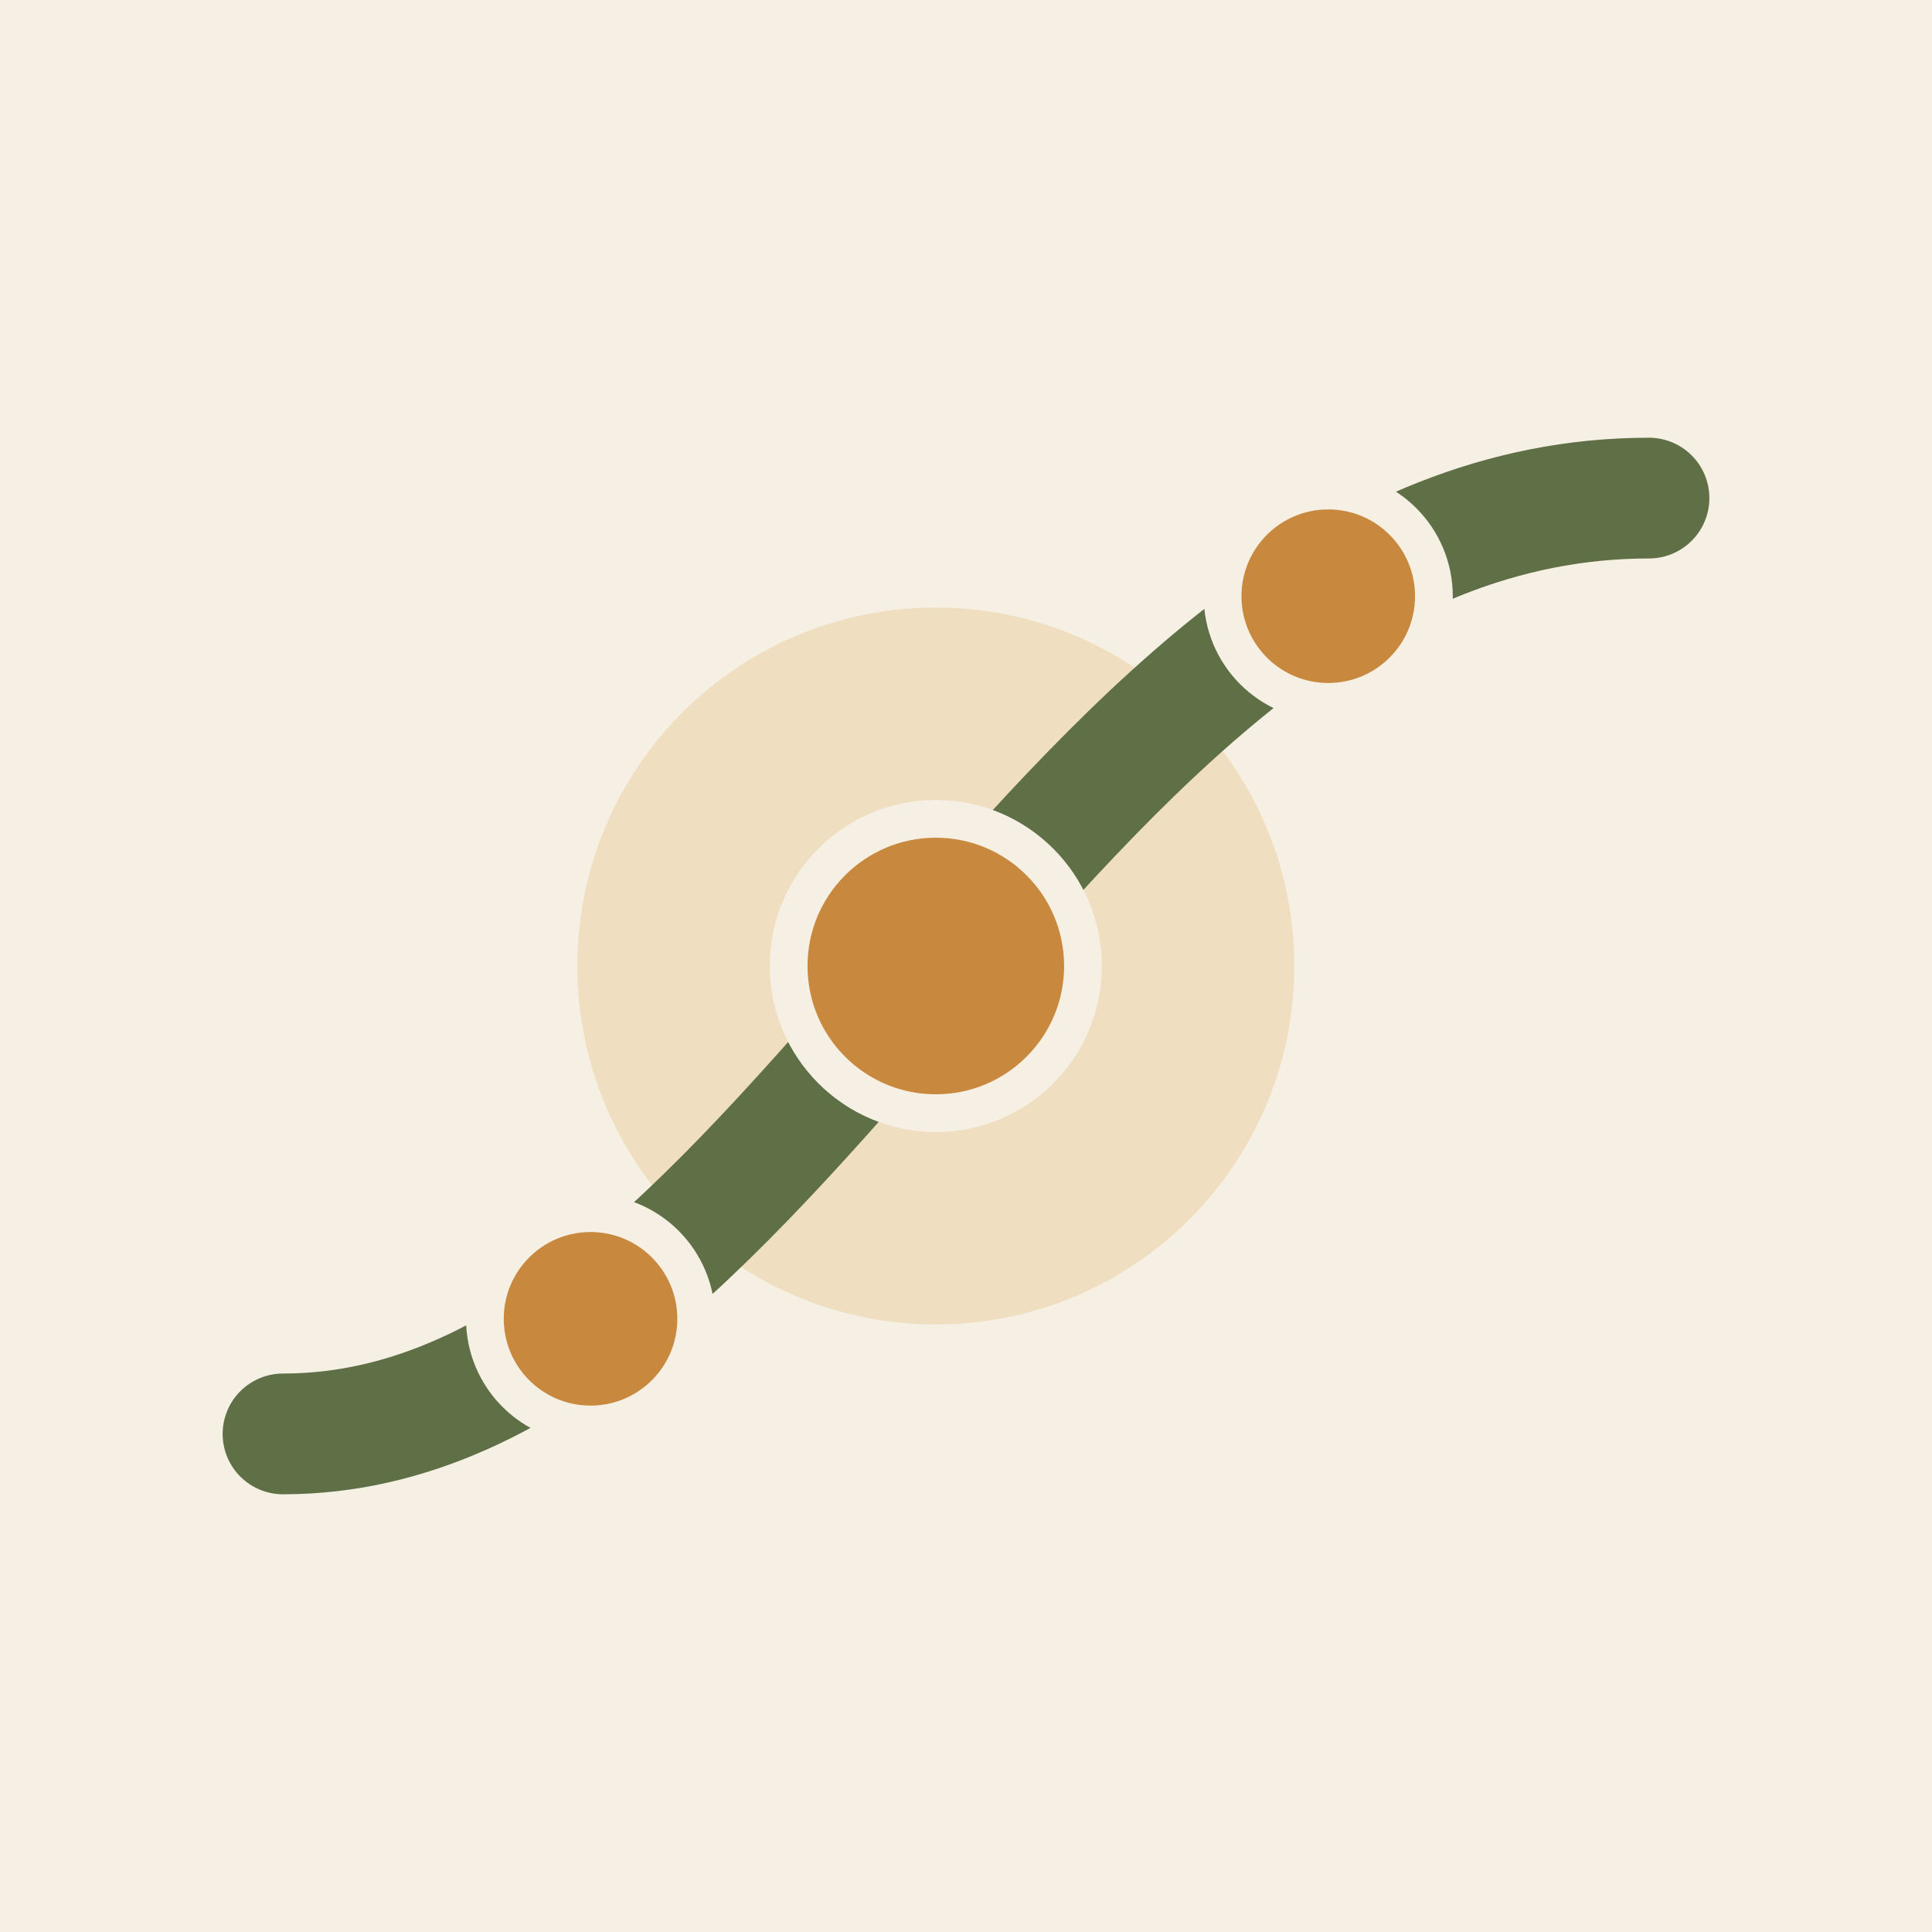
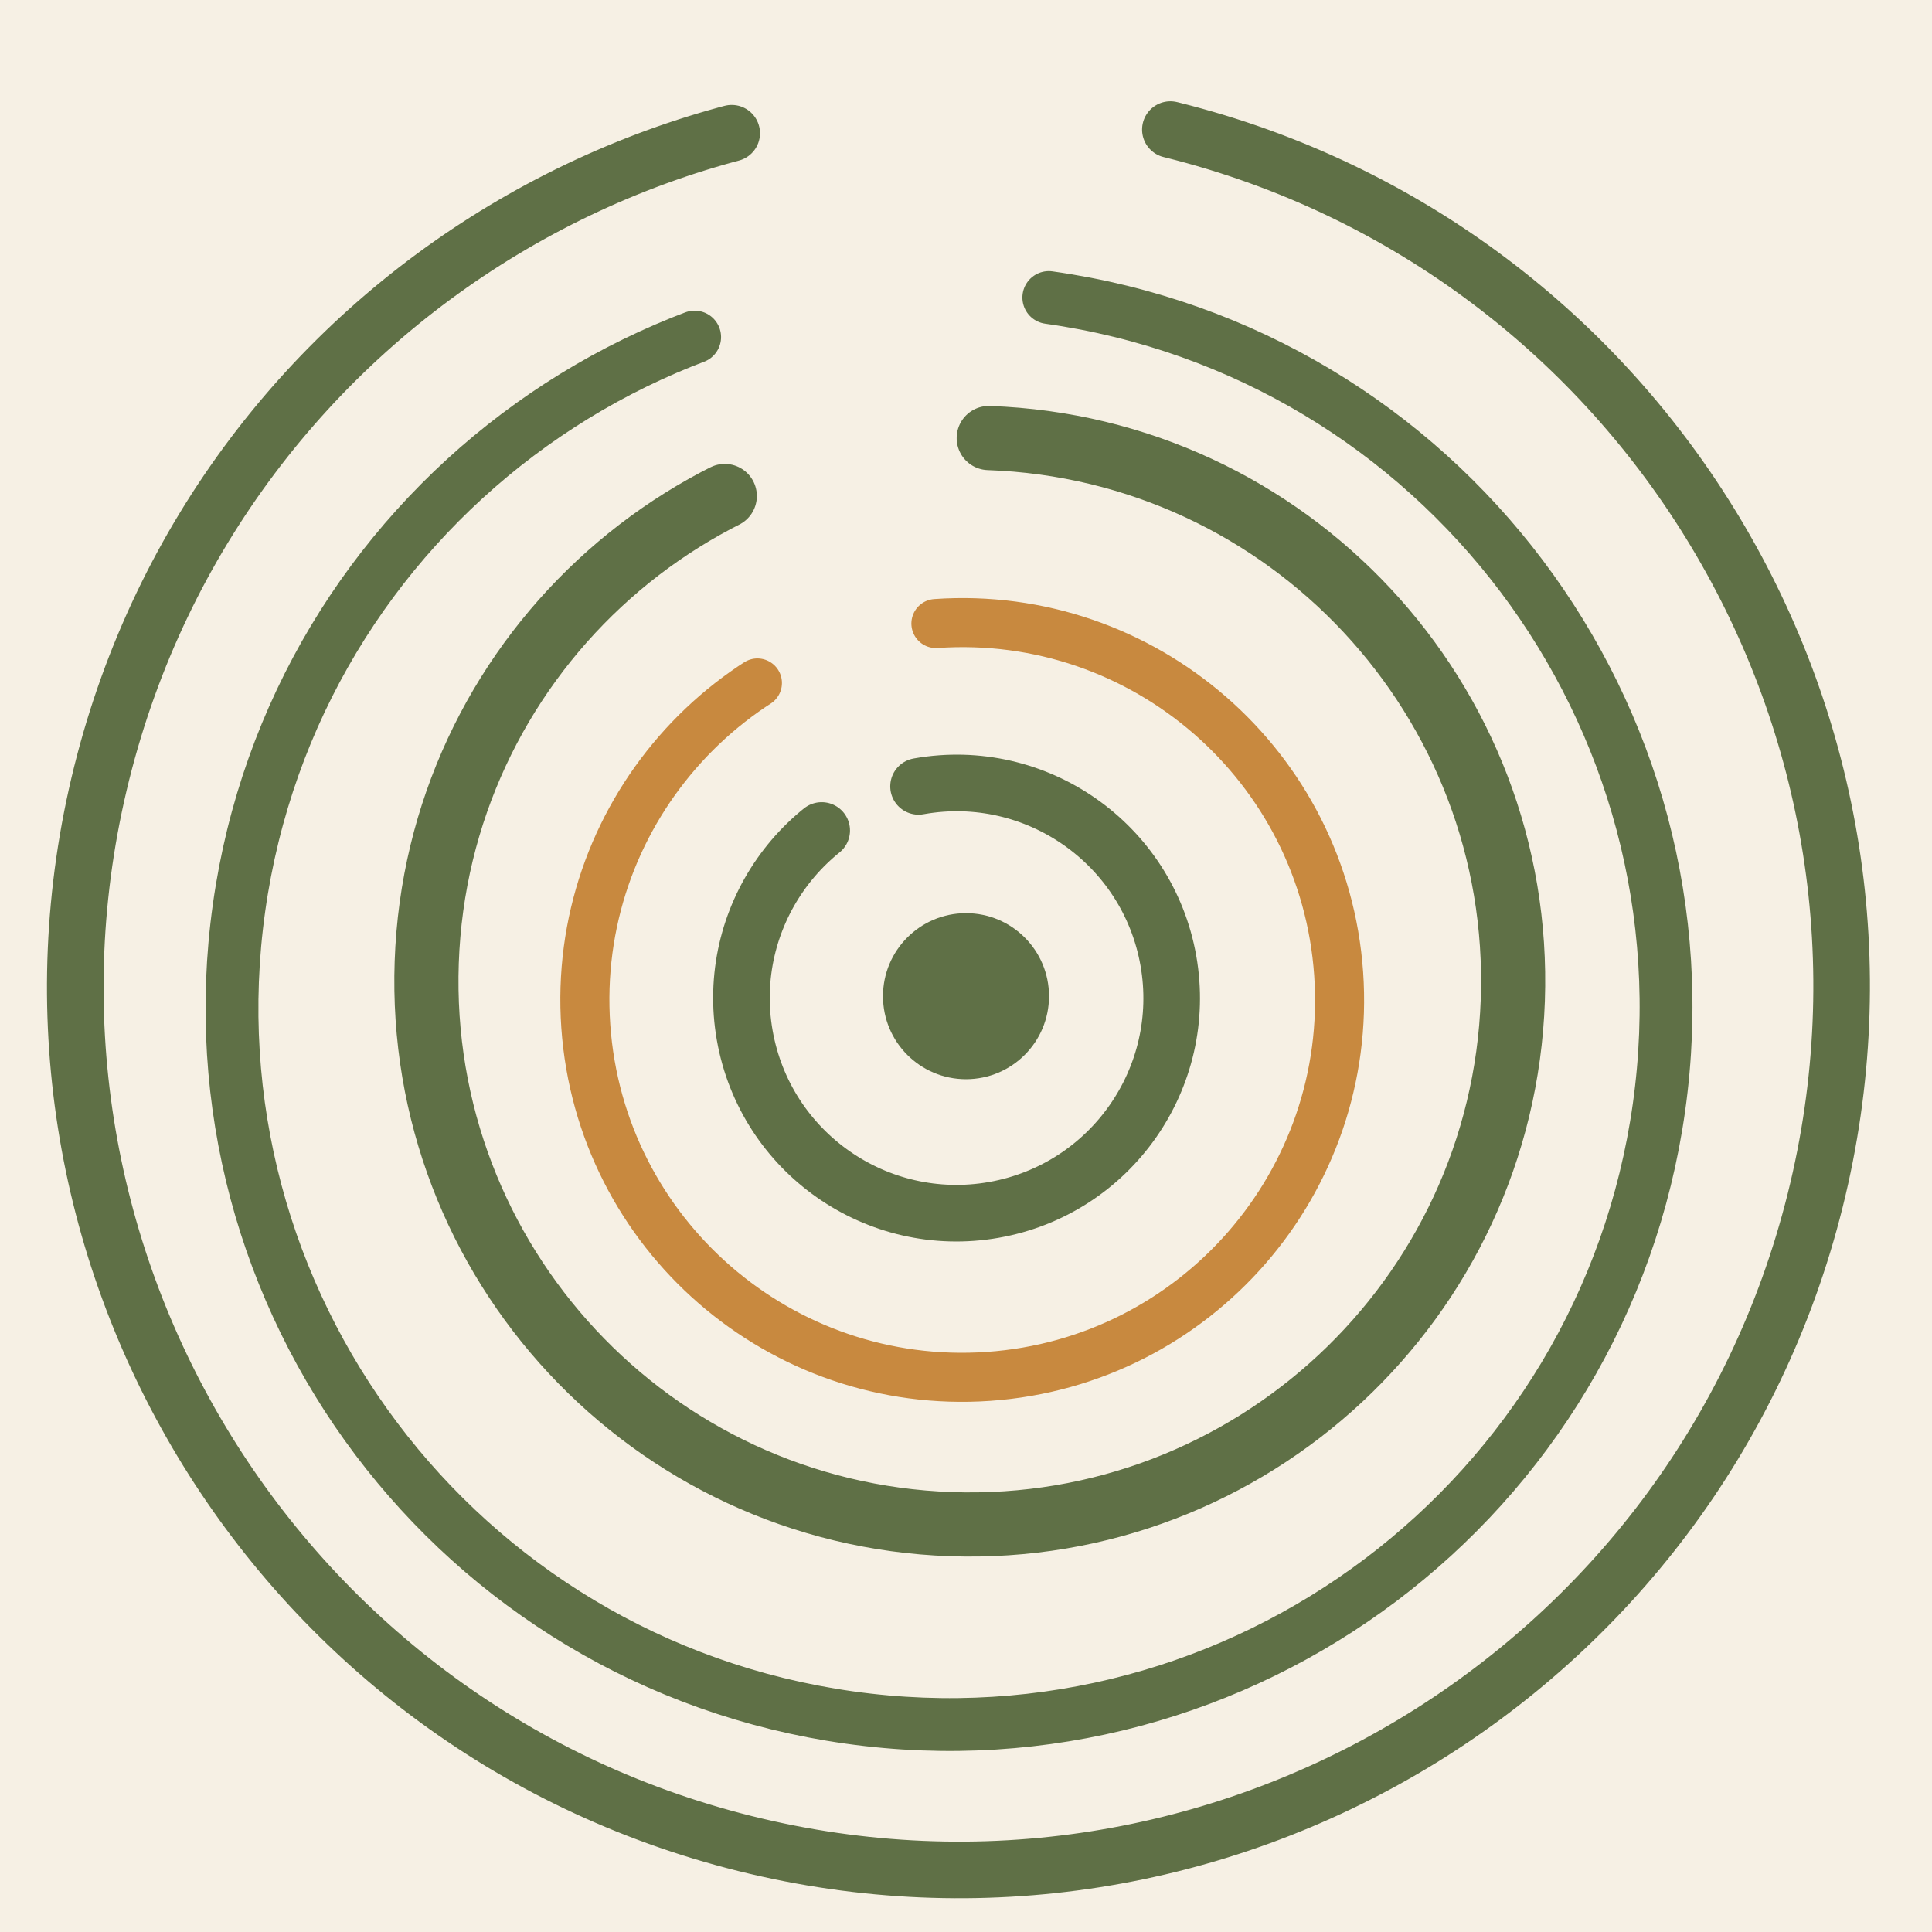
<svg xmlns="http://www.w3.org/2000/svg" viewBox="0 0 1024 1024" width="1024" height="1024">
  <rect width="1024" height="1024" fill="#F6F0E4" />
-   <circle cx="496" cy="512" r="190" fill="#EFDFC0" />
-   <path d="M150 760 C 420 760, 560 264, 874 264" fill="none" stroke="#5F7046" stroke-width="64" stroke-linecap="round" />
-   <circle cx="313" cy="699" r="56" fill="#C8893F" stroke="#F6F0E4" stroke-width="20" />
-   <circle cx="496" cy="512" r="78" fill="#C8893F" stroke="#F6F0E4" stroke-width="20" />
-   <circle cx="704" cy="316" r="56" fill="#C8893F" stroke="#F6F0E4" stroke-width="20" />
+   <circle cx="512" cy="528" r="44" fill="#5F7046" />
+   <circle cx="507" cy="529" r="114" fill="none" stroke="#5F7046" stroke-width="30" stroke-linecap="round" stroke-dasharray="659 57" transform="rotate(-100 507 529)" />
+   <circle cx="510" cy="530" r="200" fill="none" stroke="#C8893F" stroke-width="26" stroke-linecap="round" stroke-dasharray="1156 101" transform="rotate(-94 510 530)" />
+   <circle cx="514" cy="520" r="288" fill="none" stroke="#5F7046" stroke-width="34" stroke-linecap="round" stroke-dasharray="1665 145" transform="rotate(-88 514 520)" />
+   <circle cx="503" cy="534" r="380" fill="none" stroke="#5F7046" stroke-width="28" stroke-linecap="round" stroke-dasharray="2197 191" transform="rotate(-82 503 534)" />
+   <circle cx="508" cy="523" r="468" fill="none" stroke="#5F7046" stroke-width="30" stroke-linecap="round" stroke-dasharray="2705 235" transform="rotate(-76 508 523)" />
</svg>
